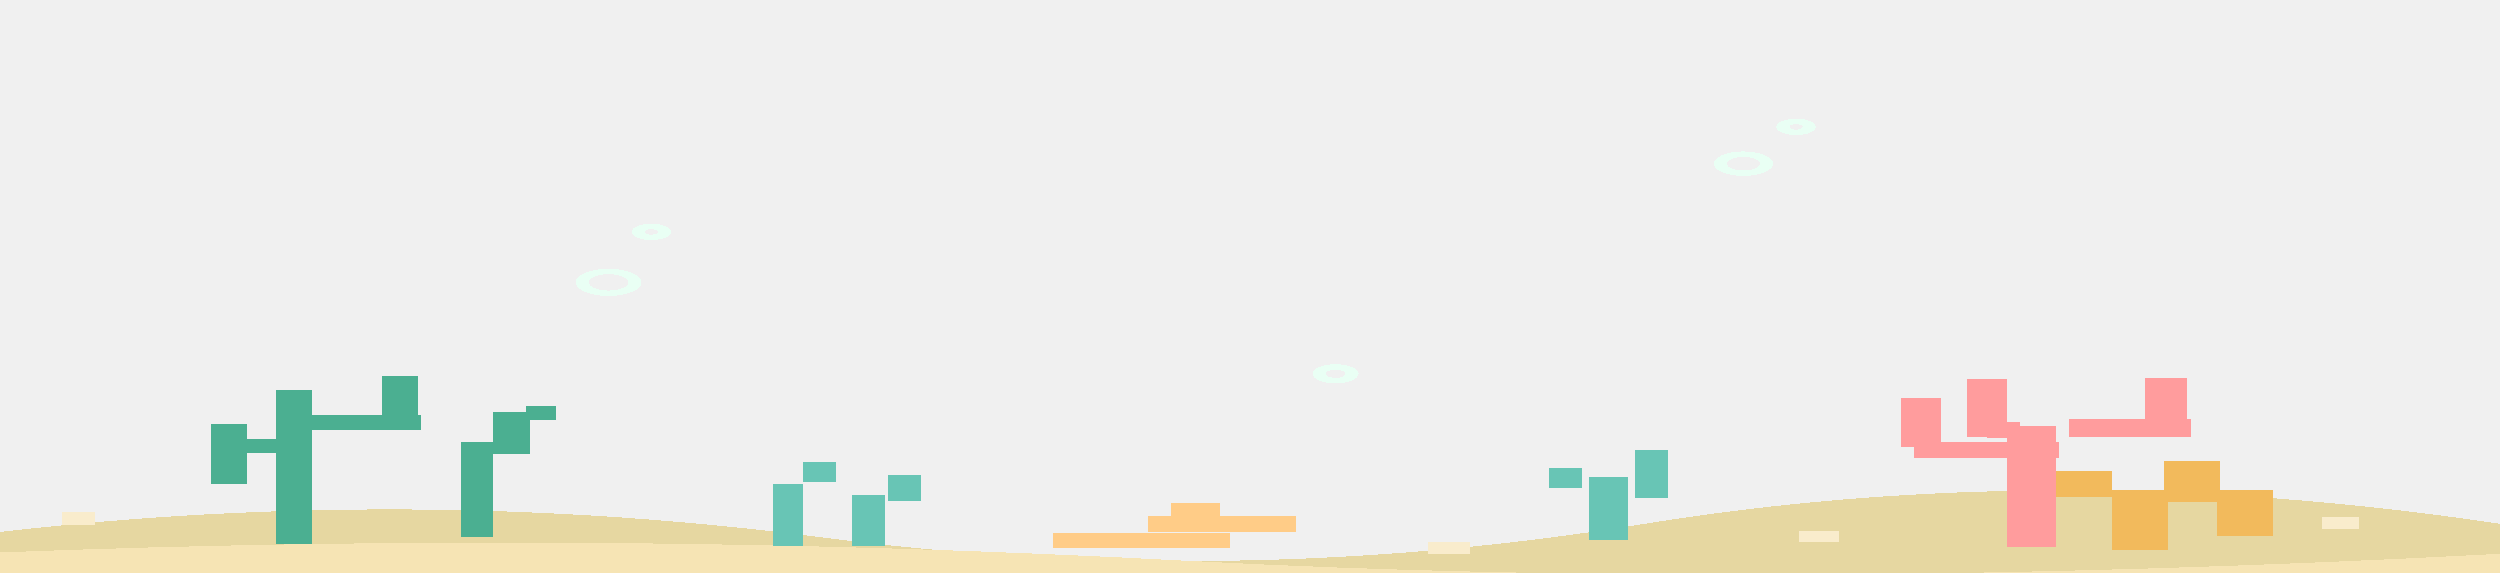
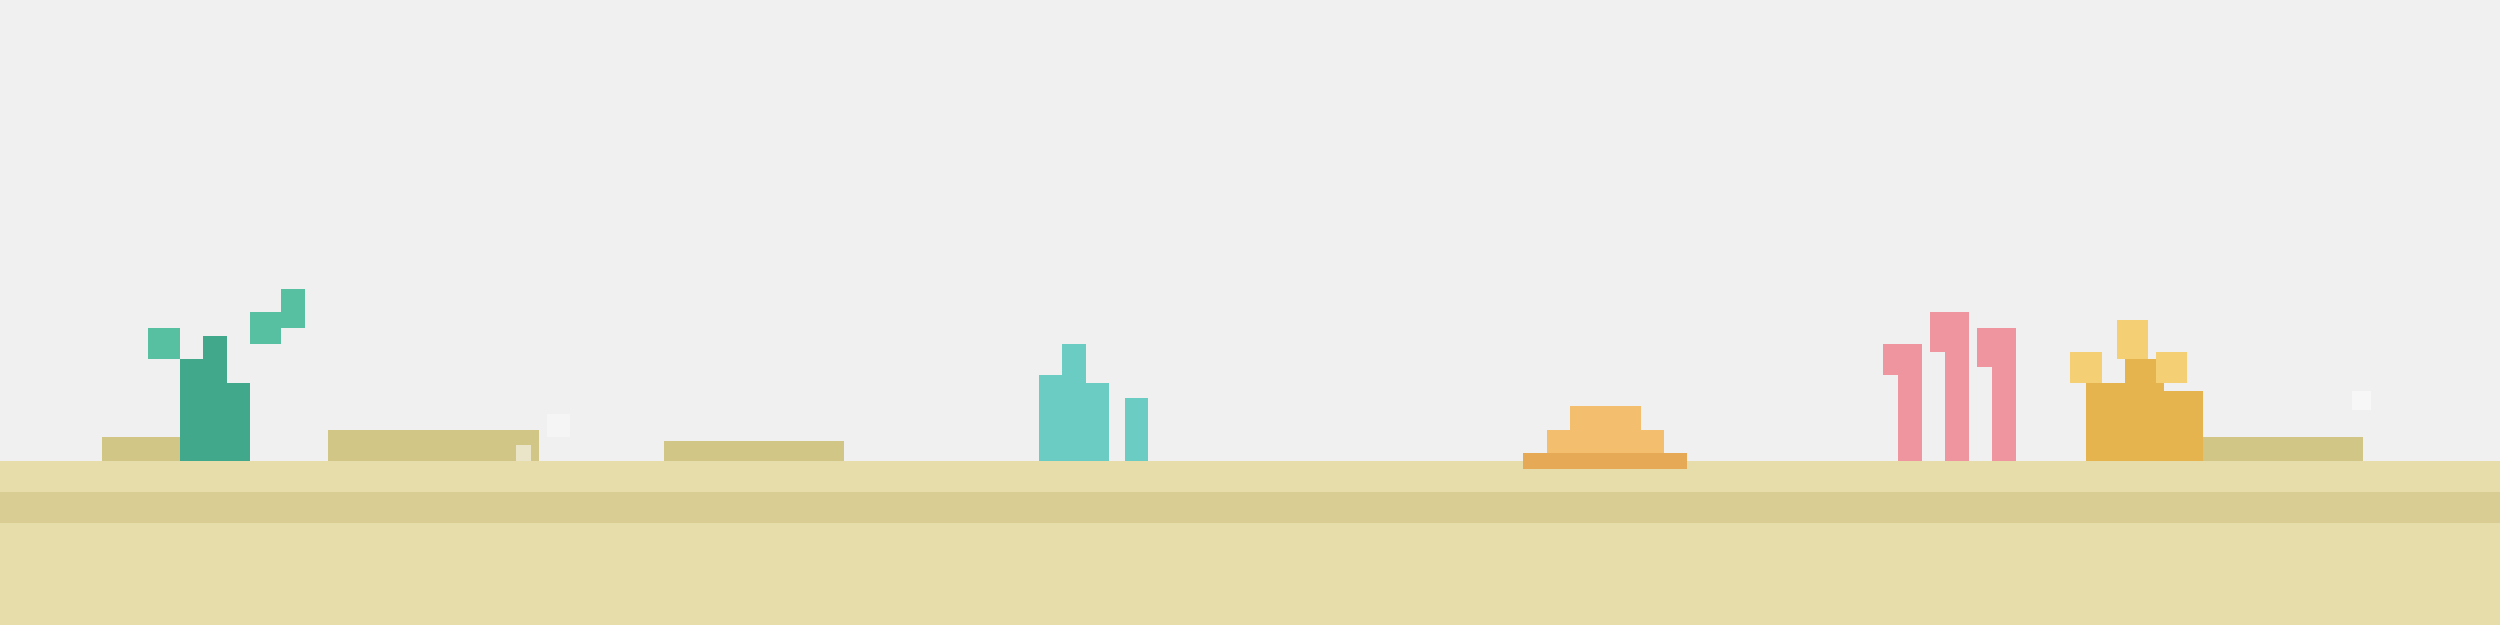
- <svg xmlns="http://www.w3.org/2000/svg" width="1440" height="330" viewBox="0 0 760 420" preserveAspectRatio="none" shape-rendering="crispEdges">
-   <defs>
-     <pattern id="s" width="22" height="22" patternUnits="userSpaceOnUse">
-       <circle cx="3" cy="4" r="1.2" fill="#eaffec" opacity=".35" />
-     </pattern>
-   </defs>
-   <rect width="760" height="420" fill="none" />
-   <path d="M0 390 Q125 355 250 394 T500 384 T760 384 V420 H0Z" fill="#e6d7a1" />
-   <path d="M0 405 Q180 388 360 411 T760 406 V420 H0Z" fill="#f6e4b4" />
-   <g fill="#4baf91">
-     <rect x="84" y="286" width="11" height="113" />
-     <rect x="64" y="311" width="11" height="44" />
-     <rect x="74" y="322" width="15" height="10" />
-     <rect x="95" y="304" width="33" height="11" />
-     <rect x="116" y="276" width="11" height="30" />
-     <rect x="140" y="324" width="10" height="70" />
-     <rect x="150" y="302" width="11" height="31" />
-     <rect x="160" y="298" width="9" height="10" />
-   </g>
-   <g fill="#ff9c9d">
-     <rect x="610" y="312" width="15" height="89" />
-     <rect x="582" y="324" width="44" height="12" />
-     <rect x="578" y="292" width="12" height="36" />
-     <rect x="598" y="278" width="12" height="42" />
-     <rect x="629" y="307" width="37" height="13" />
-     <rect x="652" y="277" width="13" height="33" />
-     <rect x="604" y="309" width="10" height="12" />
-   </g>
-   <g fill="#f2ba5c">
-     <rect x="642" y="359" width="17" height="44" />
-     <rect x="625" y="345" width="17" height="19" />
-     <rect x="658" y="338" width="17" height="30" />
-     <rect x="674" y="359" width="17" height="34" />
-   </g>
-   <g fill="#68c5b5">
-     <rect x="235" y="355" width="9" height="45" />
-     <rect x="244" y="339" width="10" height="14" />
-     <rect x="259" y="363" width="10" height="37" />
-     <rect x="270" y="348" width="10" height="19" />
-     <rect x="483" y="350" width="12" height="46" />
-     <rect x="471" y="343" width="10" height="15" />
-     <rect x="497" y="330" width="10" height="35" />
-   </g>
-   <g fill="#ffcc87">
-     <rect x="320" y="391" width="54" height="11" />
-     <rect x="349" y="378" width="45" height="12" />
-     <rect x="356" y="369" width="15" height="9" />
-   </g>
-   <g fill="#f9eccc">
-     <rect x="19" y="375" width="10" height="10" />
-     <rect x="434" y="397" width="13" height="9" />
-     <rect x="547" y="389" width="12" height="8" />
-     <rect x="706" y="379" width="11" height="9" />
-   </g>
-   <g fill="none" stroke="#e9fff4" stroke-width="4">
-     <circle cx="185" cy="207" r="8" />
-     <circle cx="198" cy="170" r="4" />
-     <circle cx="530" cy="120" r="7" />
-     <circle cx="546" cy="93" r="4" />
-     <circle cx="406" cy="274" r="5" />
-   </g>
+ <svg xmlns="http://www.w3.org/2000/svg" viewBox="0 0 640 160" shape-rendering="crispEdges">
+   <rect width="640" height="160" fill="none" />
+   <rect x="0" y="118" width="640" height="42" fill="#e7ddaa" />
+   <rect x="0" y="126" width="640" height="8" fill="#d9cd93" />
+   <rect x="26" y="112" width="38" height="6" fill="#d1c685" />
+   <rect x="84" y="110" width="54" height="8" fill="#d1c685" />
+   <rect x="170" y="113" width="46" height="5" fill="#d1c685" />
+   <rect x="560" y="112" width="45" height="6" fill="#d1c685" />
+   <rect x="46" y="92" width="6" height="26" fill="#41a88c" />
+   <rect x="52" y="86" width="6" height="32" fill="#41a88c" />
+   <rect x="58" y="98" width="6" height="20" fill="#41a88c" />
+   <rect x="38" y="84" width="8" height="8" fill="#57c0a1" />
+   <rect x="64" y="80" width="8" height="8" fill="#57c0a1" />
+   <rect x="72" y="74" width="6" height="10" fill="#57c0a1" />
+   <rect x="266" y="96" width="6" height="22" fill="#6accc3" />
+   <rect x="272" y="88" width="6" height="30" fill="#6accc3" />
+   <rect x="278" y="98" width="6" height="20" fill="#6accc3" />
+   <rect x="288" y="102" width="6" height="16" fill="#6accc3" />
+   <rect x="402" y="104" width="18" height="6" fill="#f3be6d" />
+   <rect x="396" y="110" width="30" height="6" fill="#f3be6d" />
+   <rect x="390" y="116" width="42" height="4" fill="#e6a955" />
+   <rect x="486" y="96" width="6" height="22" fill="#ef95a0" />
+   <rect x="498" y="90" width="6" height="28" fill="#ef95a0" />
+   <rect x="510" y="94" width="6" height="24" fill="#ef95a0" />
+   <rect x="482" y="88" width="10" height="8" fill="#ef95a0" />
+   <rect x="494" y="80" width="10" height="10" fill="#ef95a0" />
+   <rect x="506" y="84" width="10" height="10" fill="#ef95a0" />
+   <rect x="534" y="98" width="10" height="20" fill="#e5b44f" />
+   <rect x="544" y="92" width="10" height="26" fill="#e5b44f" />
+   <rect x="554" y="100" width="10" height="18" fill="#e5b44f" />
+   <rect x="530" y="90" width="8" height="8" fill="#f4cf74" />
+   <rect x="542" y="82" width="8" height="10" fill="#f4cf74" />
+   <rect x="552" y="90" width="8" height="8" fill="#f4cf74" />
+   <rect x="132" y="114" width="4" height="4" fill="#ffffff" opacity=".55" />
+   <rect x="140" y="106" width="6" height="6" fill="#ffffff" opacity=".35" />
+   <rect x="602" y="100" width="5" height="5" fill="#ffffff" opacity=".45" />
</svg>
